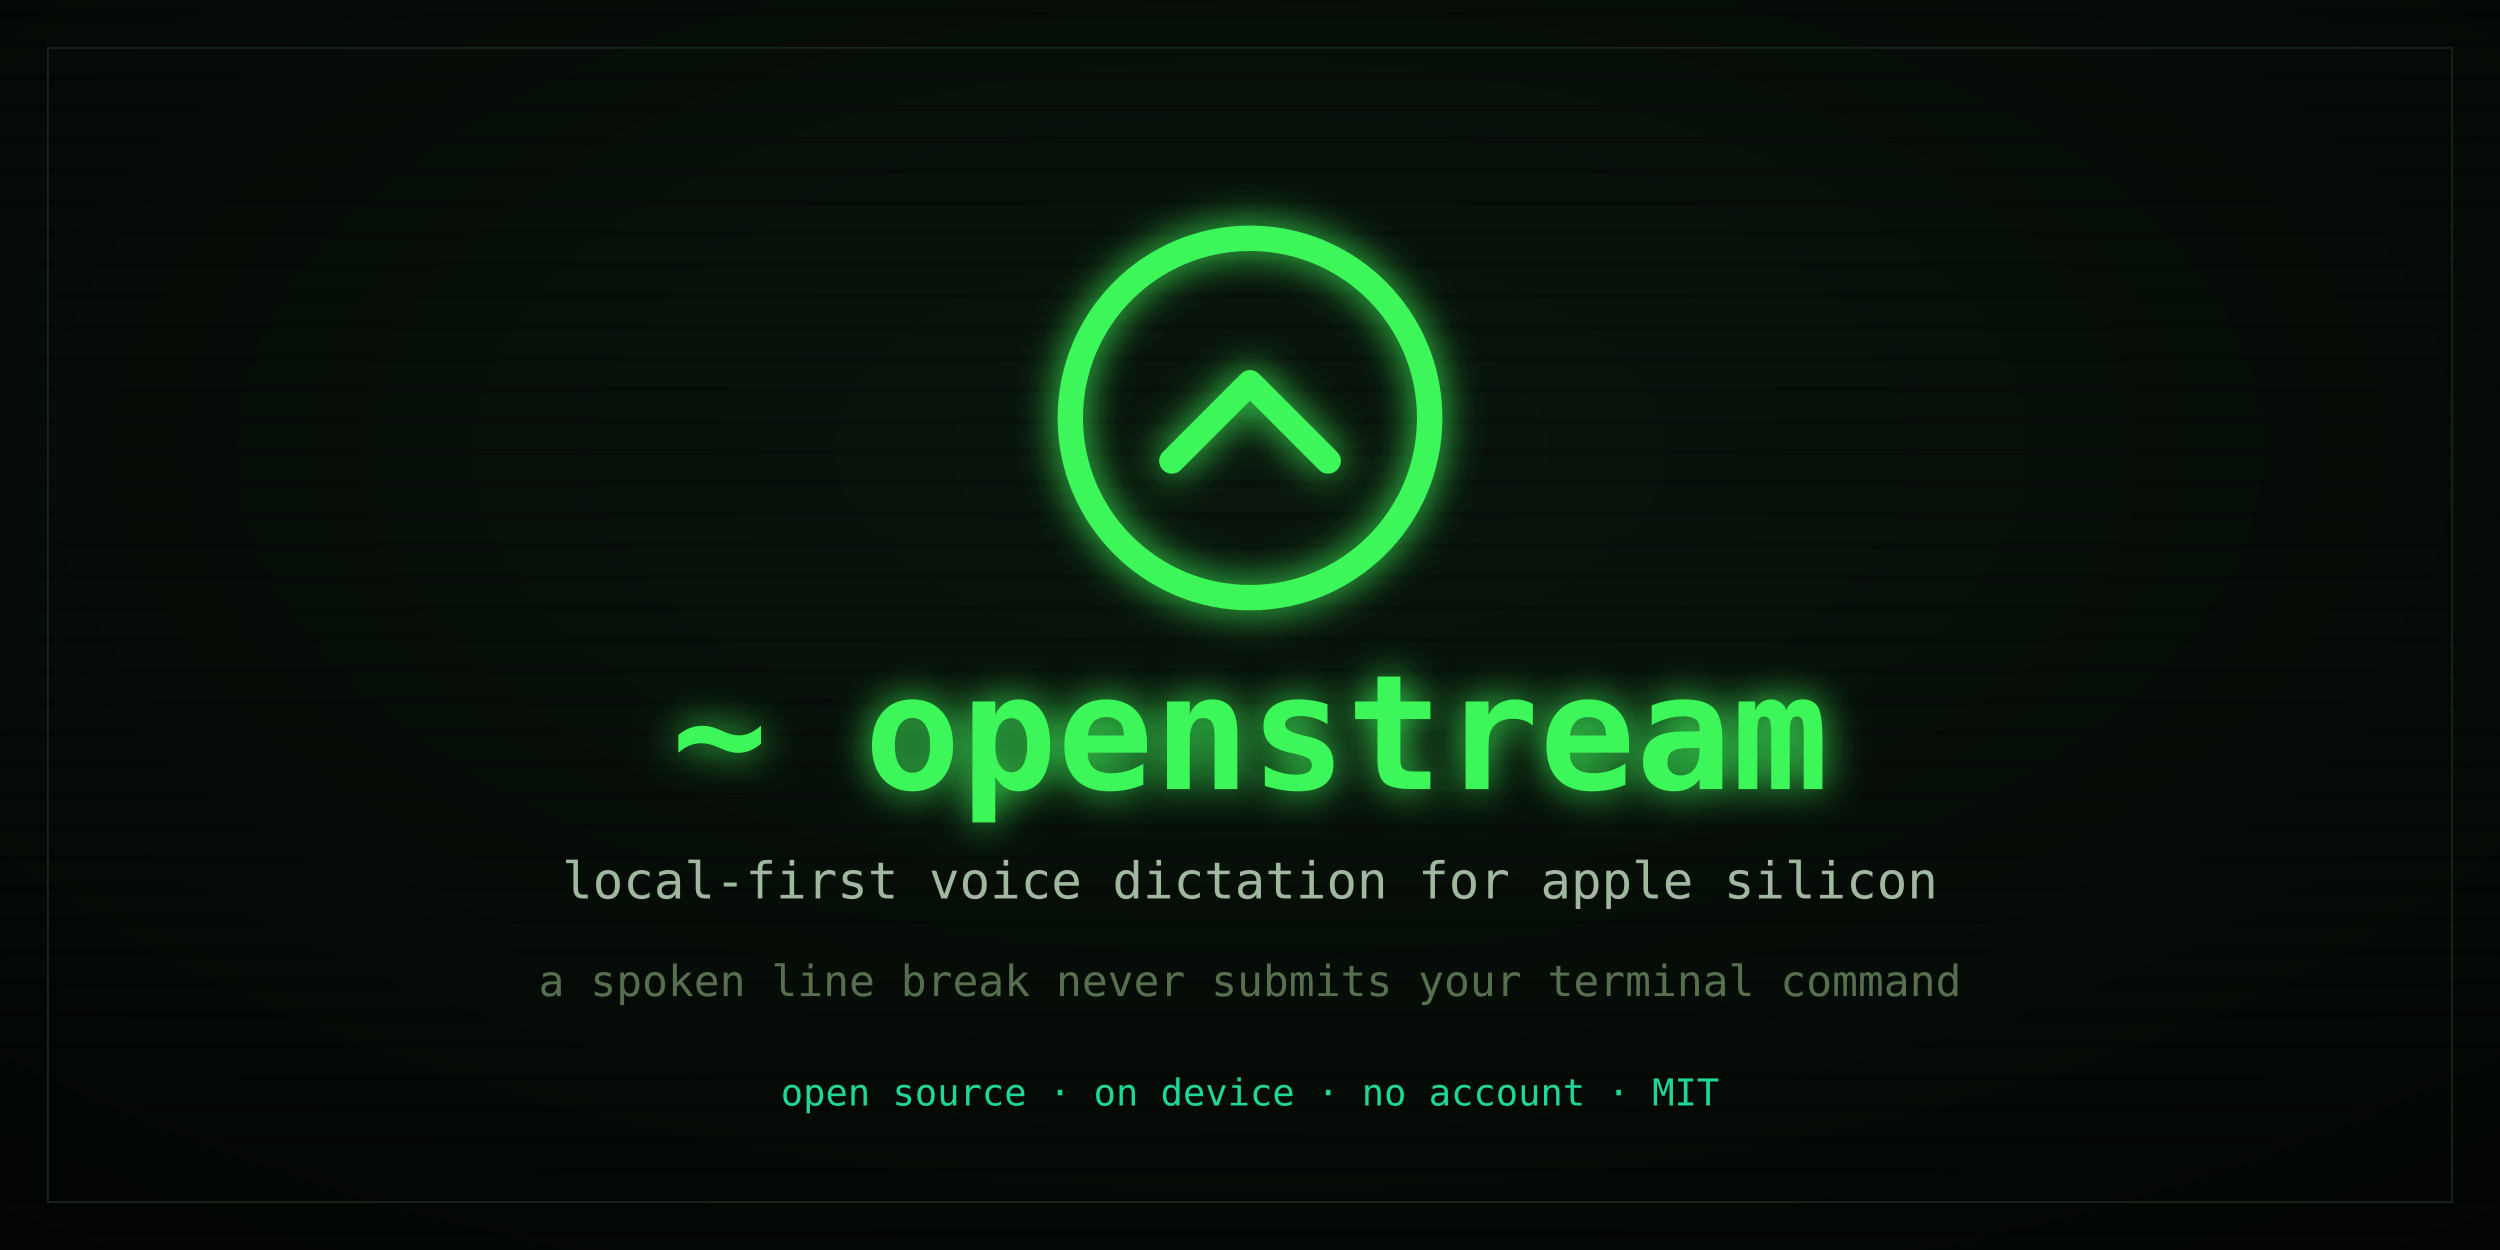
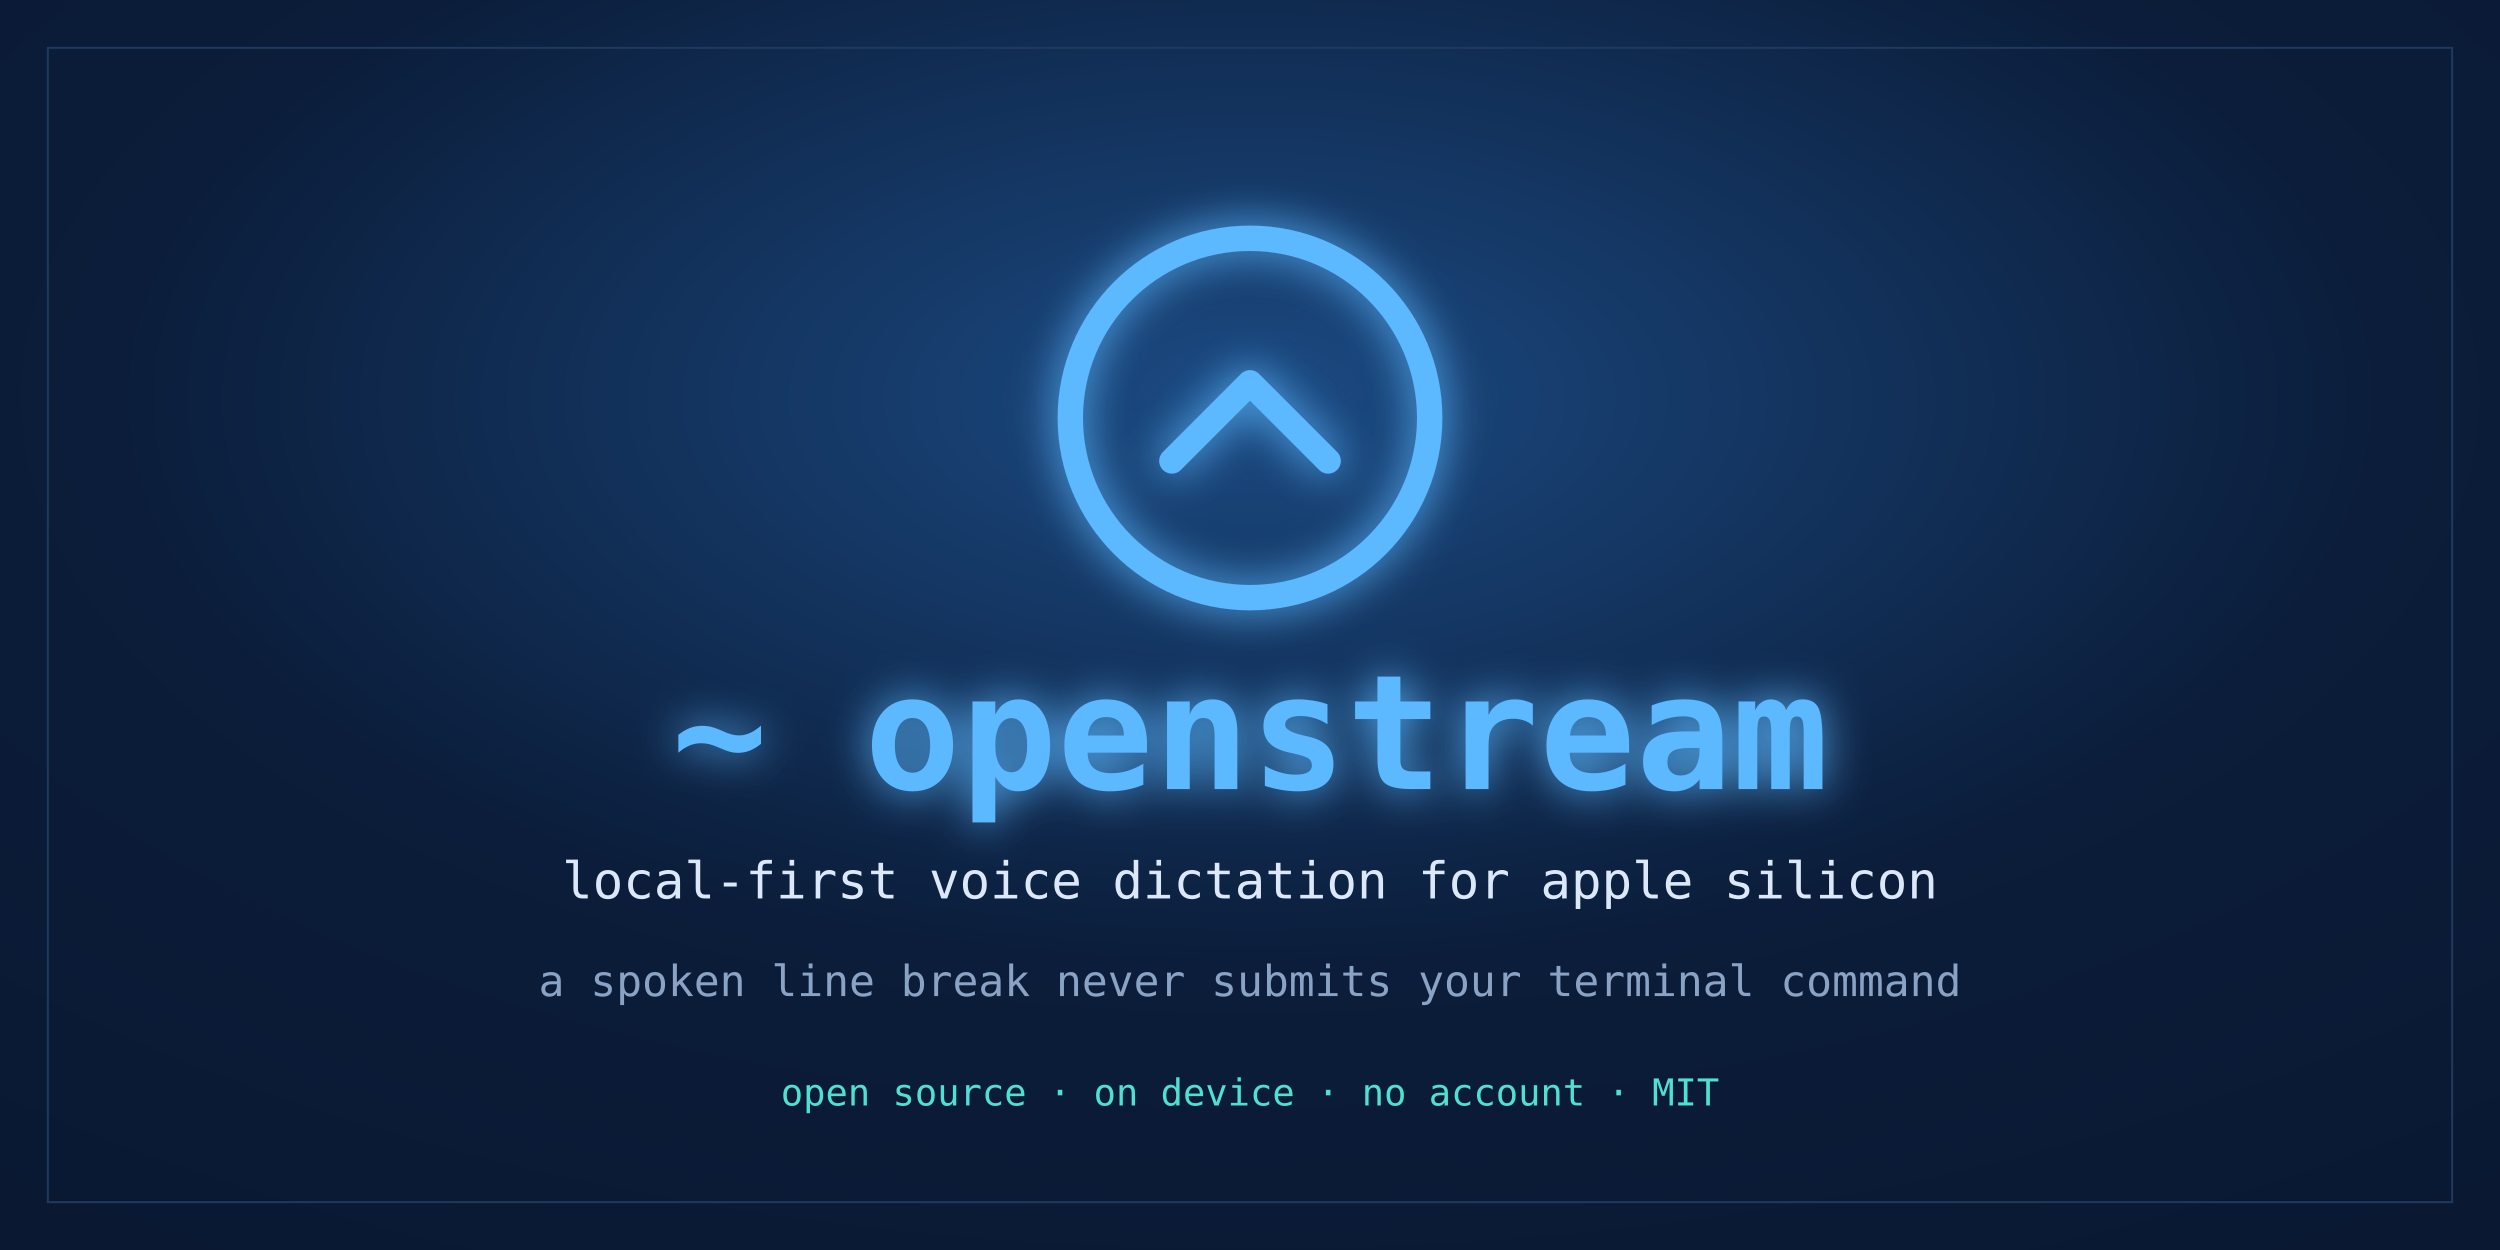
<svg xmlns="http://www.w3.org/2000/svg" width="1280" height="640" viewBox="0 0 1280 640">
  <defs>
-     <radialGradient id="bg" cx="0.5" cy="0.36" r="0.85">
-       <stop offset="0" stop-color="#0A160D" />
-       <stop offset="1" stop-color="#020402" />
+     <radialGradient id="bg" cx="0.5" cy="0.32" r="0.9">
+       <stop offset="0" stop-color="#1B4A82" />
+       <stop offset="0.5" stop-color="#0B1D3A" />
+       <stop offset="1" stop-color="#0A1730" />
    </radialGradient>
-     <pattern id="scan" width="16" height="16" patternUnits="userSpaceOnUse">
-       <rect width="16" height="3" y="6" fill="#000000" opacity="0.20" />
-     </pattern>
    <filter id="glow" x="-45%" y="-45%" width="190%" height="190%">
-       <feGaussianBlur stdDeviation="10" result="b" />
+       <feGaussianBlur stdDeviation="11" result="b" />
      <feMerge>
        <feMergeNode in="b" />
        <feMergeNode in="SourceGraphic" />
      </feMerge>
    </filter>
  </defs>
  <rect width="1280" height="640" fill="url(#bg)" />
-   <rect width="1280" height="640" fill="url(#scan)" />
-   <rect x="24.5" y="24.5" width="1231" height="591" fill="none" stroke="#16241A" stroke-width="1" />
-   <g transform="translate(640 214)" fill="none" stroke="#3DF65A" stroke-width="13" stroke-linecap="round" stroke-linejoin="round" filter="url(#glow)">
+   <rect x="24.5" y="24.5" width="1231" height="591" fill="none" stroke="#1E3A5F" stroke-width="1" />
+   <g transform="translate(640 214)" fill="none" stroke="#5CB8FF" stroke-width="13" stroke-linecap="round" stroke-linejoin="round" filter="url(#glow)">
    <circle cx="0" cy="0" r="92" />
    <path d="M-40 22 0 -18 40 22" />
  </g>
-   <g font-family="Space Mono, monospace" text-anchor="middle">
-     <text x="640" y="404" font-size="82" font-weight="700" fill="#3DF65A" filter="url(#glow)">~ openstream</text>
-     <text x="640" y="460" font-size="26" fill="#9FB89F">local-first voice dictation for apple silicon</text>
-     <text x="640" y="510" font-size="22" fill="#56704F">a spoken line break never submits your terminal command</text>
-     <text x="640" y="566" font-size="19" fill="#1ED89A">open source · on device · no account · MIT</text>
+   <g font-family="JetBrains Mono, monospace" text-anchor="middle">
+     <text x="640" y="404" font-size="82" font-weight="700" fill="#5CB8FF" filter="url(#glow)">~ openstream</text>
+     <text x="640" y="460" font-size="26" fill="#DCE8FA">local-first voice dictation for apple silicon</text>
+     <text x="640" y="510" font-size="22" fill="#8AA3C4">a spoken line break never submits your terminal command</text>
+     <text x="640" y="566" font-size="19" fill="#4FE0D4">open source · on device · no account · MIT</text>
  </g>
</svg>
